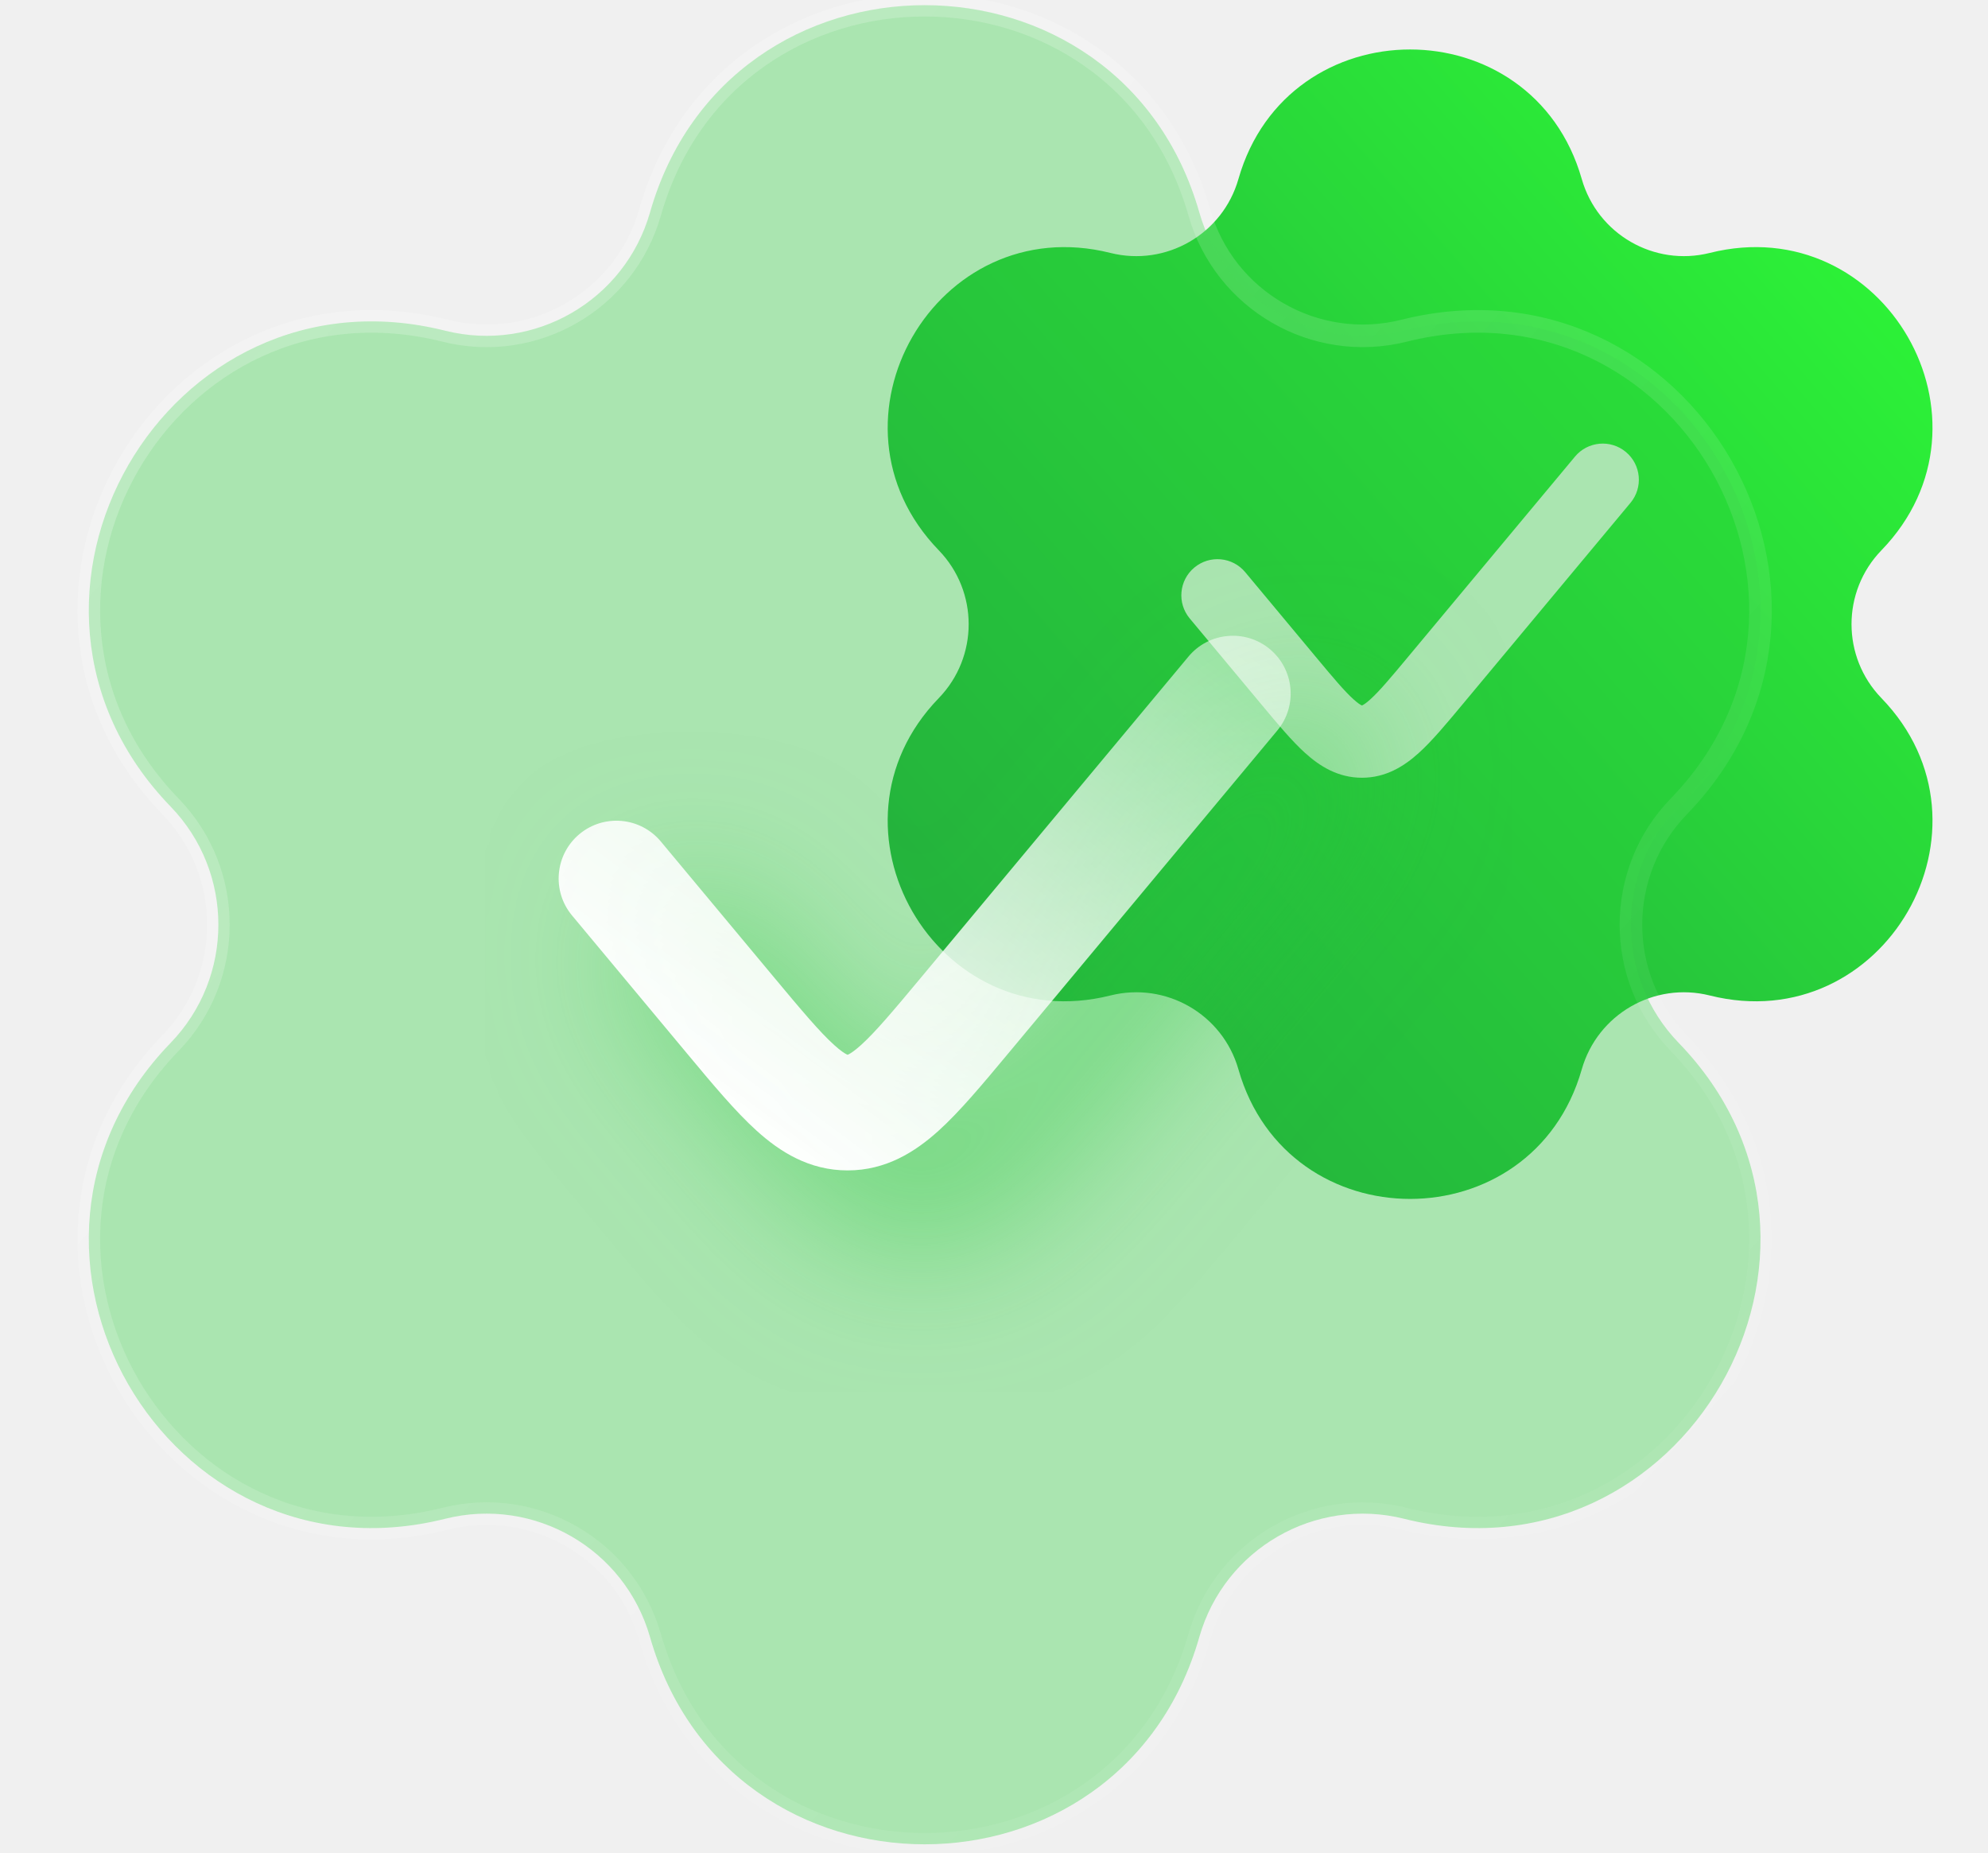
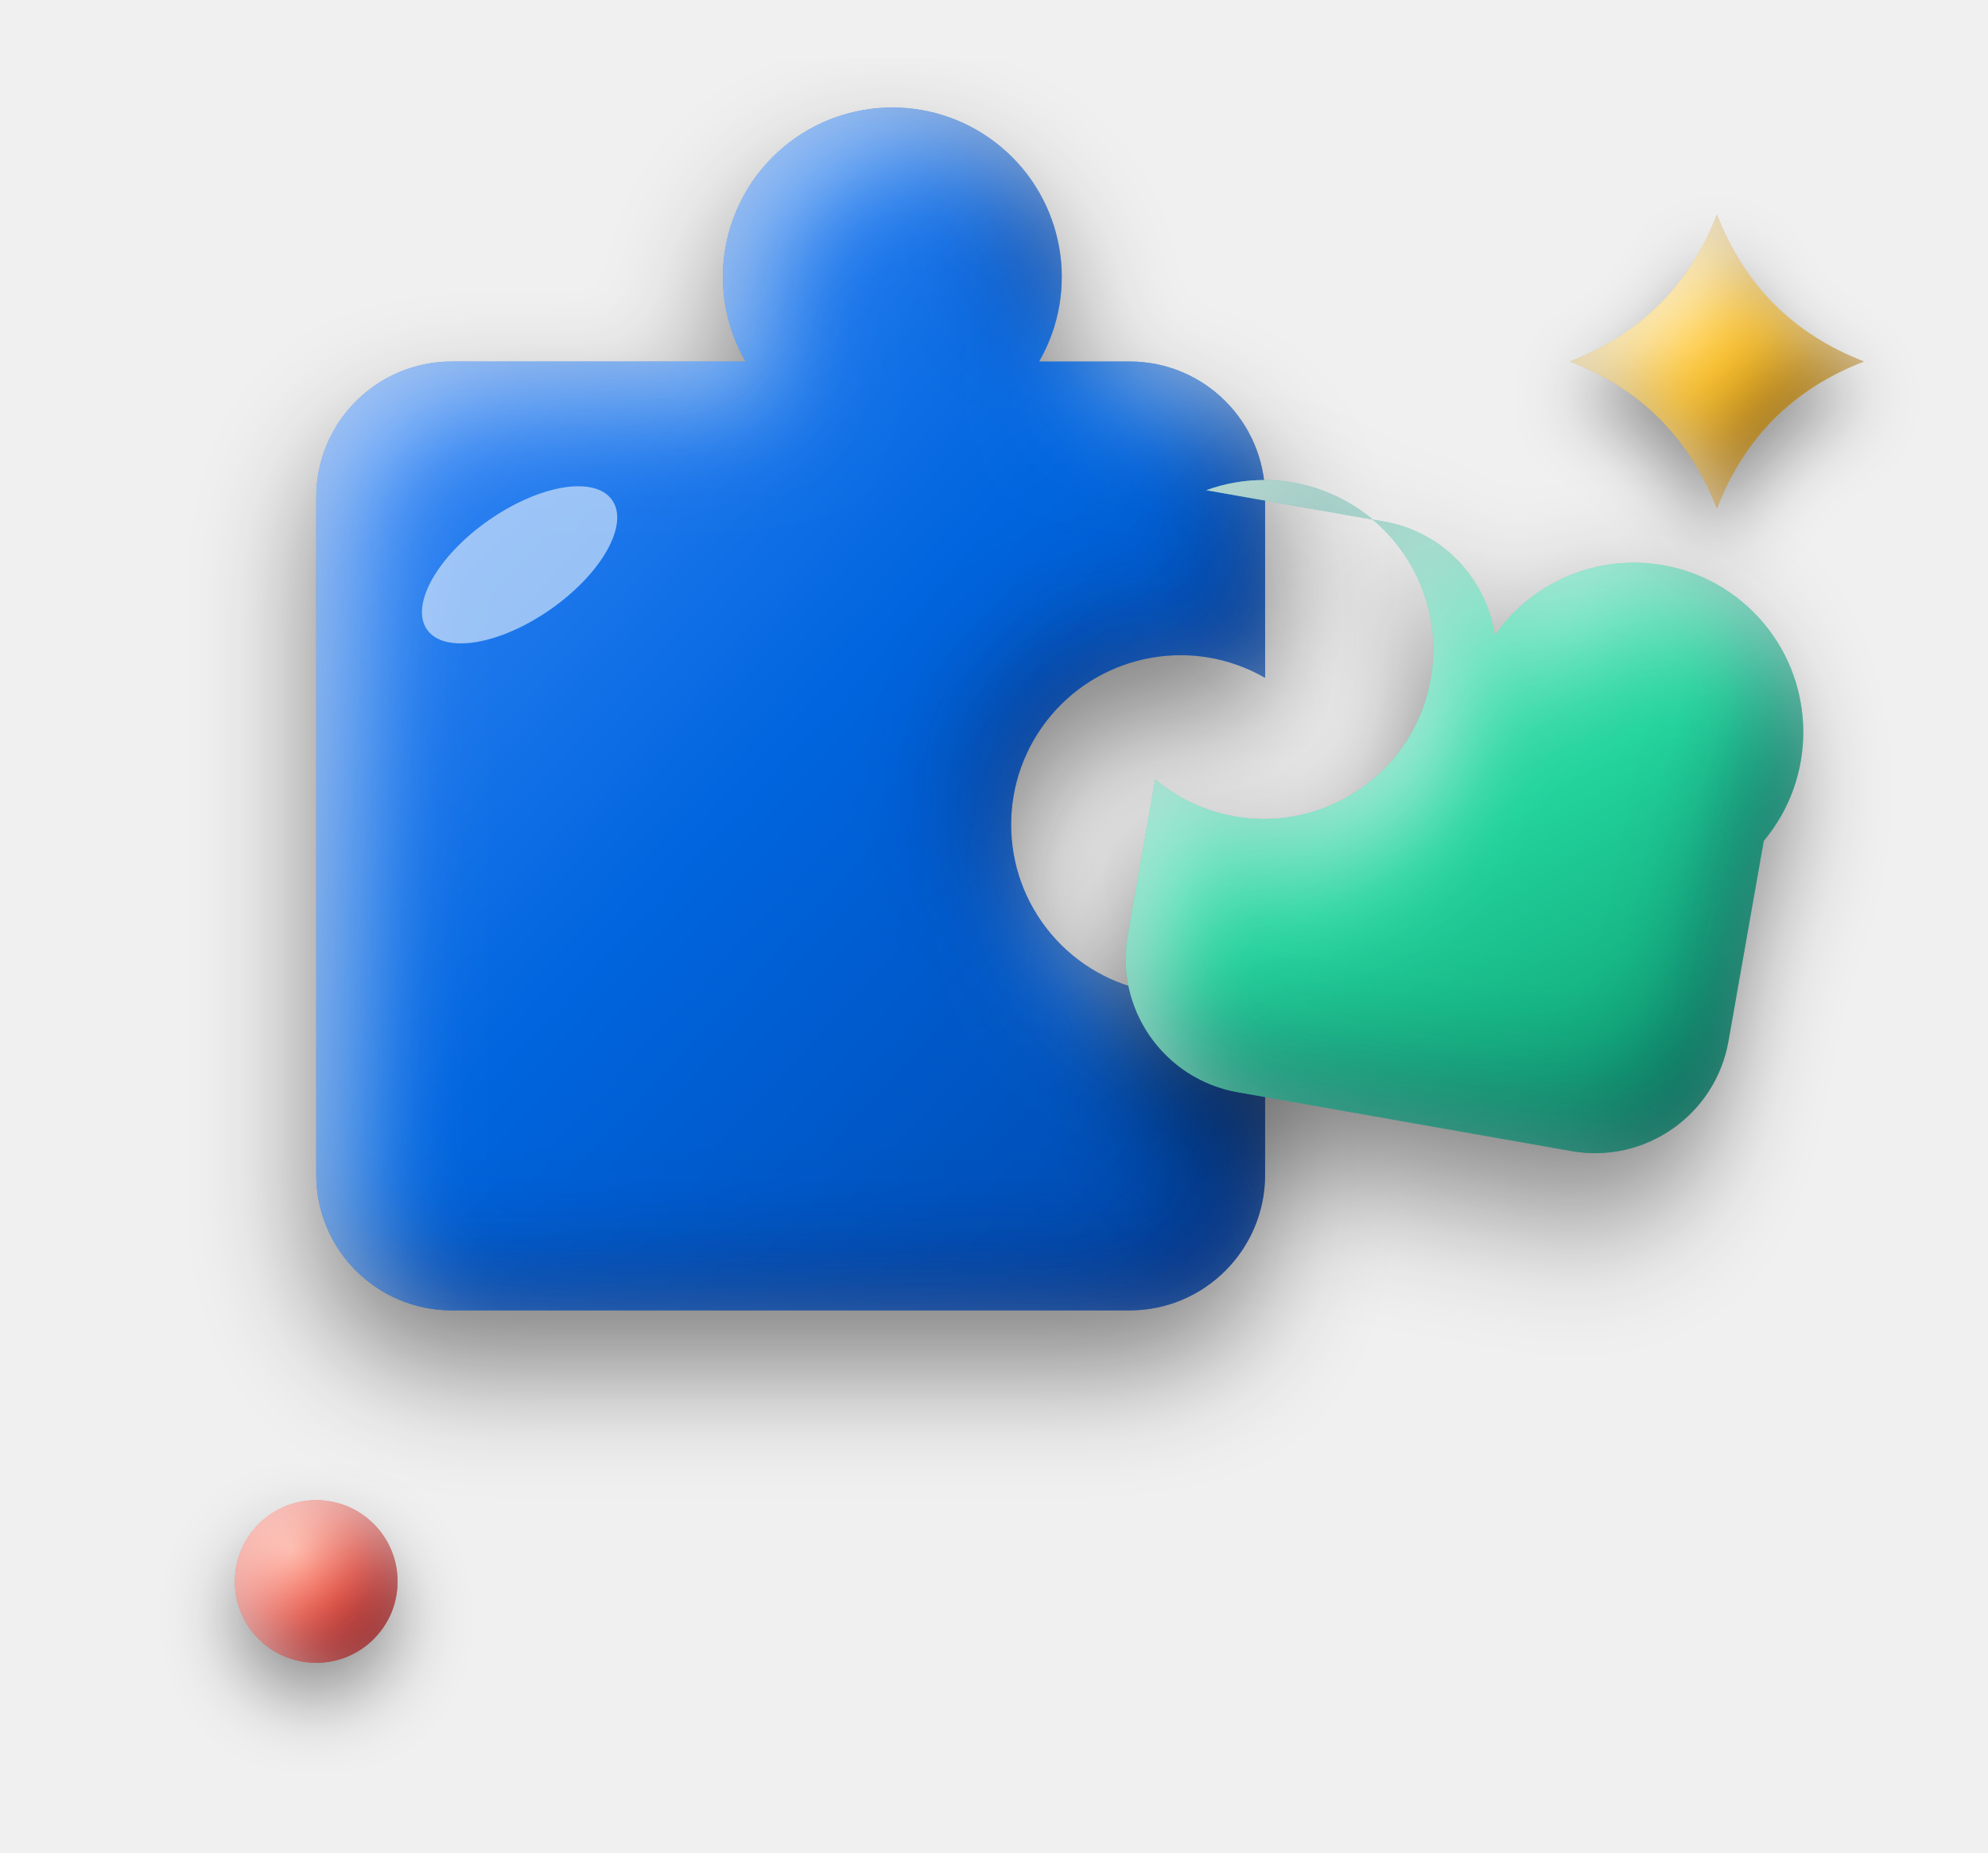
- <svg xmlns="http://www.w3.org/2000/svg" width="88" height="82" viewBox="0 0 88 82" fill="none">
-   <g clip-path="url(#clip0_1084_66)">
-     <path fill-rule="evenodd" clip-rule="evenodd" d="M54.82 7.923C57.002 0.279 67.836 0.279 70.017 7.923C70.714 10.364 73.222 11.812 75.684 11.195C83.395 9.262 88.812 18.644 83.283 24.356C81.517 26.18 81.517 29.076 83.283 30.9C88.812 36.611 83.395 45.994 75.684 44.061C73.222 43.444 70.714 44.892 70.017 47.333C67.836 54.977 57.002 54.977 54.82 47.333C54.124 44.892 51.615 43.444 49.153 44.061C41.442 45.994 36.025 36.611 41.555 30.9C43.32 29.076 43.32 26.18 41.555 24.356C36.025 18.644 41.442 9.262 49.153 11.195C51.615 11.812 54.124 10.364 54.82 7.923ZM72.174 22.256C72.74 21.578 72.648 20.57 71.969 20.004C71.291 19.439 70.283 19.531 69.718 20.209L62.334 29.069C61.544 30.018 61.058 30.594 60.658 30.955C60.473 31.123 60.363 31.19 60.31 31.215C60.3 31.22 60.292 31.223 60.287 31.225C60.282 31.223 60.275 31.22 60.264 31.215C60.211 31.19 60.101 31.123 59.916 30.955C59.516 30.594 59.03 30.018 58.24 29.069L55.12 25.325C54.555 24.647 53.547 24.555 52.868 25.121C52.19 25.686 52.098 26.694 52.663 27.372L55.852 31.198C56.552 32.038 57.183 32.796 57.773 33.329C58.414 33.908 59.222 34.424 60.287 34.424C61.352 34.424 62.16 33.908 62.801 33.329C63.391 32.796 64.022 32.038 64.722 31.198L72.174 22.256Z" fill="url(#paint0_linear_1084_66)" />
+ <svg xmlns="http://www.w3.org/2000/svg" width="88" height="82" viewBox="0 0 88 82" fill="none" color-interpolation-filters="sRGB">
+   <defs>
+     <linearGradient id="bl" x2=".85" y2="1">
+       <stop stop-color="#4D95FF" />
+       <stop offset=".55" stop-color="#0065DF" />
+       <stop offset="1" stop-color="#004BB0" />
+     </linearGradient>
+     <linearGradient id="ml" x2=".85" y2="1">
+       <stop stop-color="#86F3CF" />
+       <stop offset=".55" stop-color="#22D39C" />
+       <stop offset="1" stop-color="#0B9C70" />
+     </linearGradient>
+     <linearGradient id="yl" x2=".85" y2="1">
+       <stop stop-color="#FFE592" />
+       <stop offset=".55" stop-color="#FFC328" />
+       <stop offset="1" stop-color="#E39A00" />
+     </linearGradient>
+     <radialGradient id="kr" cx=".35" cy=".3" r=".75">
+       <stop stop-color="#FF9F8A" />
+       <stop offset=".55" stop-color="#FF5E4A" />
+       <stop offset="1" stop-color="#D93B2B" />
+     </radialGradient>
+     <filter id="fd" filterUnits="userSpaceOnUse" x="-8.8" y="-8.8" width="105.6" height="99.6">
+       <feGaussianBlur in="SourceAlpha" stdDeviation="2.4" result="b" />
+       <feOffset in="b" dx="1.8" dy="1.8" result="o1" />
+       <feComposite in="SourceAlpha" in2="o1" operator="out" result="r1" />
+       <feFlood flood-color="#fff" flood-opacity=".55" />
+       <feComposite in2="r1" operator="in" result="h" />
+       <feOffset in="b" dx="-1.8" dy="-1.8" result="o2" />
+       <feComposite in="SourceAlpha" in2="o2" operator="out" result="r2" />
+       <feFlood flood-color="#0B0830" flood-opacity=".38" />
+       <feComposite in2="r2" operator="in" result="s" />
+       <feGaussianBlur in="SourceAlpha" stdDeviation="2.6" />
+       <feOffset dy="2.6" result="do" />
+       <feFlood flood-color="#000" flood-opacity=".45" />
+       <feComposite in2="do" operator="in" result="ds" />
+       <feMerge>
+         <feMergeNode in="ds" />
+         <feMergeNode in="SourceGraphic" />
+         <feMergeNode in="s" />
+         <feMergeNode in="h" />
+       </feMerge>
+     </filter>
+     <filter id="fc" filterUnits="userSpaceOnUse" x="-8.8" y="-8.8" width="105.6" height="99.6">
+       <feGaussianBlur in="SourceAlpha" stdDeviation="1.6" result="b" />
+       <feOffset in="b" dx="1.2" dy="1.2" result="o1" />
+       <feComposite in="SourceAlpha" in2="o1" operator="out" result="r1" />
+       <feFlood flood-color="#fff" flood-opacity=".6" />
+       <feComposite in2="r1" operator="in" result="h" />
+       <feOffset in="b" dx="-1.2" dy="-1.2" result="o2" />
+       <feComposite in="SourceAlpha" in2="o2" operator="out" result="r2" />
+       <feFlood flood-color="#0B0830" flood-opacity=".35" />
+       <feComposite in2="r2" operator="in" result="s" />
+       <feGaussianBlur in="SourceAlpha" stdDeviation="1.6" />
+       <feOffset dy="1.6" result="do" />
+       <feFlood flood-color="#000" flood-opacity=".4" />
+       <feComposite in2="do" operator="in" result="ds" />
+       <feMerge>
+         <feMergeNode in="ds" />
+         <feMergeNode in="SourceGraphic" />
+         <feMergeNode in="s" />
+         <feMergeNode in="h" />
+       </feMerge>
+     </filter>
+   </defs>
+   <path d="M14 22a6 6 0 0 1 6-6h13a7.5 7.5 0 1 1 13 0h4a6 6 0 0 1 6 6v8a7.5 7.5 0 1 0 0 13v9a6 6 0 0 1-6 6H20a6 6 0 0 1-6-6z" fill="url(#bl)" filter="url(#fd)" />
+   <g transform="rotate(10 62 42)">
+     <path d="M50 36.5a7.5 7.5 0 1 0 0-13h8a6 6 0 0 1 6 6v5a7.5 7.5 0 1 1 13 0v9a6 6 0 0 1-6 6H56a6 6 0 0 1-6-6z" fill="url(#ml)" filter="url(#fd)" />
  </g>
-   <g clip-path="url(#clip1_1084_66)">
-     <g filter="url(#filter0_b_1084_66)">
-       <path fill-rule="evenodd" clip-rule="evenodd" d="M28.773 9.402C32.263 -2.829 49.597 -2.829 53.088 9.402C54.203 13.308 58.215 15.625 62.156 14.637C74.493 11.545 83.16 26.556 74.313 35.695C71.488 38.613 71.488 43.247 74.313 46.165C83.16 55.304 74.493 70.315 62.156 67.223C58.215 66.235 54.203 68.552 53.088 72.458C49.597 84.689 32.263 84.689 28.773 72.458C27.658 68.552 23.645 66.235 19.705 67.223C7.367 70.315 -1.299 55.304 7.548 46.165C10.373 43.247 10.373 38.613 7.548 35.695C-1.299 26.556 7.367 11.545 19.705 14.637C23.645 15.625 27.658 13.308 28.773 9.402Z" fill="#28D03B" fill-opacity="0.35" />
-       <path fill-rule="evenodd" clip-rule="evenodd" d="M28.773 9.402C32.263 -2.829 49.597 -2.829 53.088 9.402C54.203 13.308 58.215 15.625 62.156 14.637C74.493 11.545 83.16 26.556 74.313 35.695C71.488 38.613 71.488 43.247 74.313 46.165C83.16 55.304 74.493 70.315 62.156 67.223C58.215 66.235 54.203 68.552 53.088 72.458C49.597 84.689 32.263 84.689 28.773 72.458C27.658 68.552 23.645 66.235 19.705 67.223C7.367 70.315 -1.299 55.304 7.548 46.165C10.373 43.247 10.373 38.613 7.548 35.695C-1.299 26.556 7.367 11.545 19.705 14.637C23.645 15.625 27.658 13.308 28.773 9.402Z" stroke="url(#paint1_linear_1084_66)" stroke-linecap="round" />
-     </g>
-     <g filter="url(#filter1_d_1084_66)">
-       <path fill-rule="evenodd" clip-rule="evenodd" d="M56.539 32.335C57.444 31.25 57.297 29.637 56.212 28.732C55.126 27.828 53.513 27.975 52.609 29.06L40.795 43.236C39.53 44.754 38.754 45.676 38.114 46.254C37.817 46.522 37.641 46.629 37.557 46.67C37.54 46.678 37.528 46.683 37.52 46.686C37.512 46.683 37.5 46.678 37.483 46.67C37.398 46.629 37.222 46.522 36.926 46.254C36.286 45.676 35.509 44.754 34.244 43.236L29.252 37.246C28.348 36.161 26.735 36.014 25.649 36.918C24.564 37.823 24.418 39.436 25.322 40.521L30.423 46.642C31.543 47.987 32.553 49.199 33.497 50.051C34.523 50.978 35.816 51.804 37.52 51.804C39.224 51.804 40.516 50.978 41.543 50.051C42.486 49.199 43.496 47.987 44.617 46.642L56.539 32.335Z" fill="url(#paint2_linear_1084_66)" />
-     </g>
-   </g>
-   <defs>
-     <filter id="filter0_b_1084_66" x="-20.572" y="-24.271" width="123.004" height="130.402" filterUnits="userSpaceOnUse" color-interpolation-filters="sRGB">
-       <feFlood flood-opacity="0" result="BackgroundImageFix" />
-       <feGaussianBlur in="BackgroundImageFix" stdDeviation="12" />
-       <feComposite in2="SourceAlpha" operator="in" result="effect1_backgroundBlur_1084_66" />
-       <feBlend mode="normal" in="SourceGraphic" in2="effect1_backgroundBlur_1084_66" result="shape" />
-     </filter>
-     <filter id="filter1_d_1084_66" x="21.473" y="24.884" width="45.427" height="36.688" filterUnits="userSpaceOnUse" color-interpolation-filters="sRGB">
-       <feFlood flood-opacity="0" result="BackgroundImageFix" />
-       <feColorMatrix in="SourceAlpha" type="matrix" values="0 0 0 0 0 0 0 0 0 0 0 0 0 0 0 0 0 0 127 0" result="hardAlpha" />
-       <feOffset dx="3.256" dy="3.256" />
-       <feGaussianBlur stdDeviation="3.256" />
-       <feColorMatrix type="matrix" values="0 0 0 0 0.153 0 0 0 0 0.784 0 0 0 0 0.235 0 0 0 0.5 0" />
-       <feBlend mode="normal" in2="BackgroundImageFix" result="effect1_dropShadow_1084_66" />
-       <feBlend mode="normal" in="SourceGraphic" in2="effect1_dropShadow_1084_66" result="shape" />
-     </filter>
-     <linearGradient id="paint0_linear_1084_66" x1="39.294" y1="53.066" x2="90.806" y2="8.236" gradientUnits="userSpaceOnUse">
-       <stop stop-color="#209440" />
-       <stop offset="1" stop-color="#2EFF36" />
-     </linearGradient>
-     <linearGradient id="paint1_linear_1084_66" x1="3.931" y1="0.229" x2="84.998" y2="73.849" gradientUnits="userSpaceOnUse">
-       <stop stop-color="white" stop-opacity="0.25" />
-       <stop offset="1" stop-color="white" stop-opacity="0" />
-     </linearGradient>
-     <linearGradient id="paint2_linear_1084_66" x1="41.203" y1="56.845" x2="72.505" y2="14.832" gradientUnits="userSpaceOnUse">
-       <stop stop-color="white" />
-       <stop offset="1" stop-color="white" stop-opacity="0.2" />
-     </linearGradient>
-     <clipPath id="clip0_1084_66">
-       <rect width="51.163" height="51.163" fill="white" transform="translate(36.8374 2.04663)" />
-     </clipPath>
-     <clipPath id="clip1_1084_66">
-       <rect width="81.861" height="81.861" fill="white" />
-     </clipPath>
-   </defs>
+   <ellipse cx="23" cy="25" rx="5" ry="2.4" fill="#fff" opacity="0.55" transform="rotate(-35 23 25)" />
+   <path d="M76 9.5Q77.82 14.18 82.5 16Q77.82 17.82 76 22.5Q74.18 17.82 69.5 16Q74.18 14.18 76 9.5Z" fill="url(#yl)" filter="url(#fc)" />
+   <circle cx="14" cy="70" r="3.6" fill="url(#kr)" filter="url(#fc)" />
</svg>
